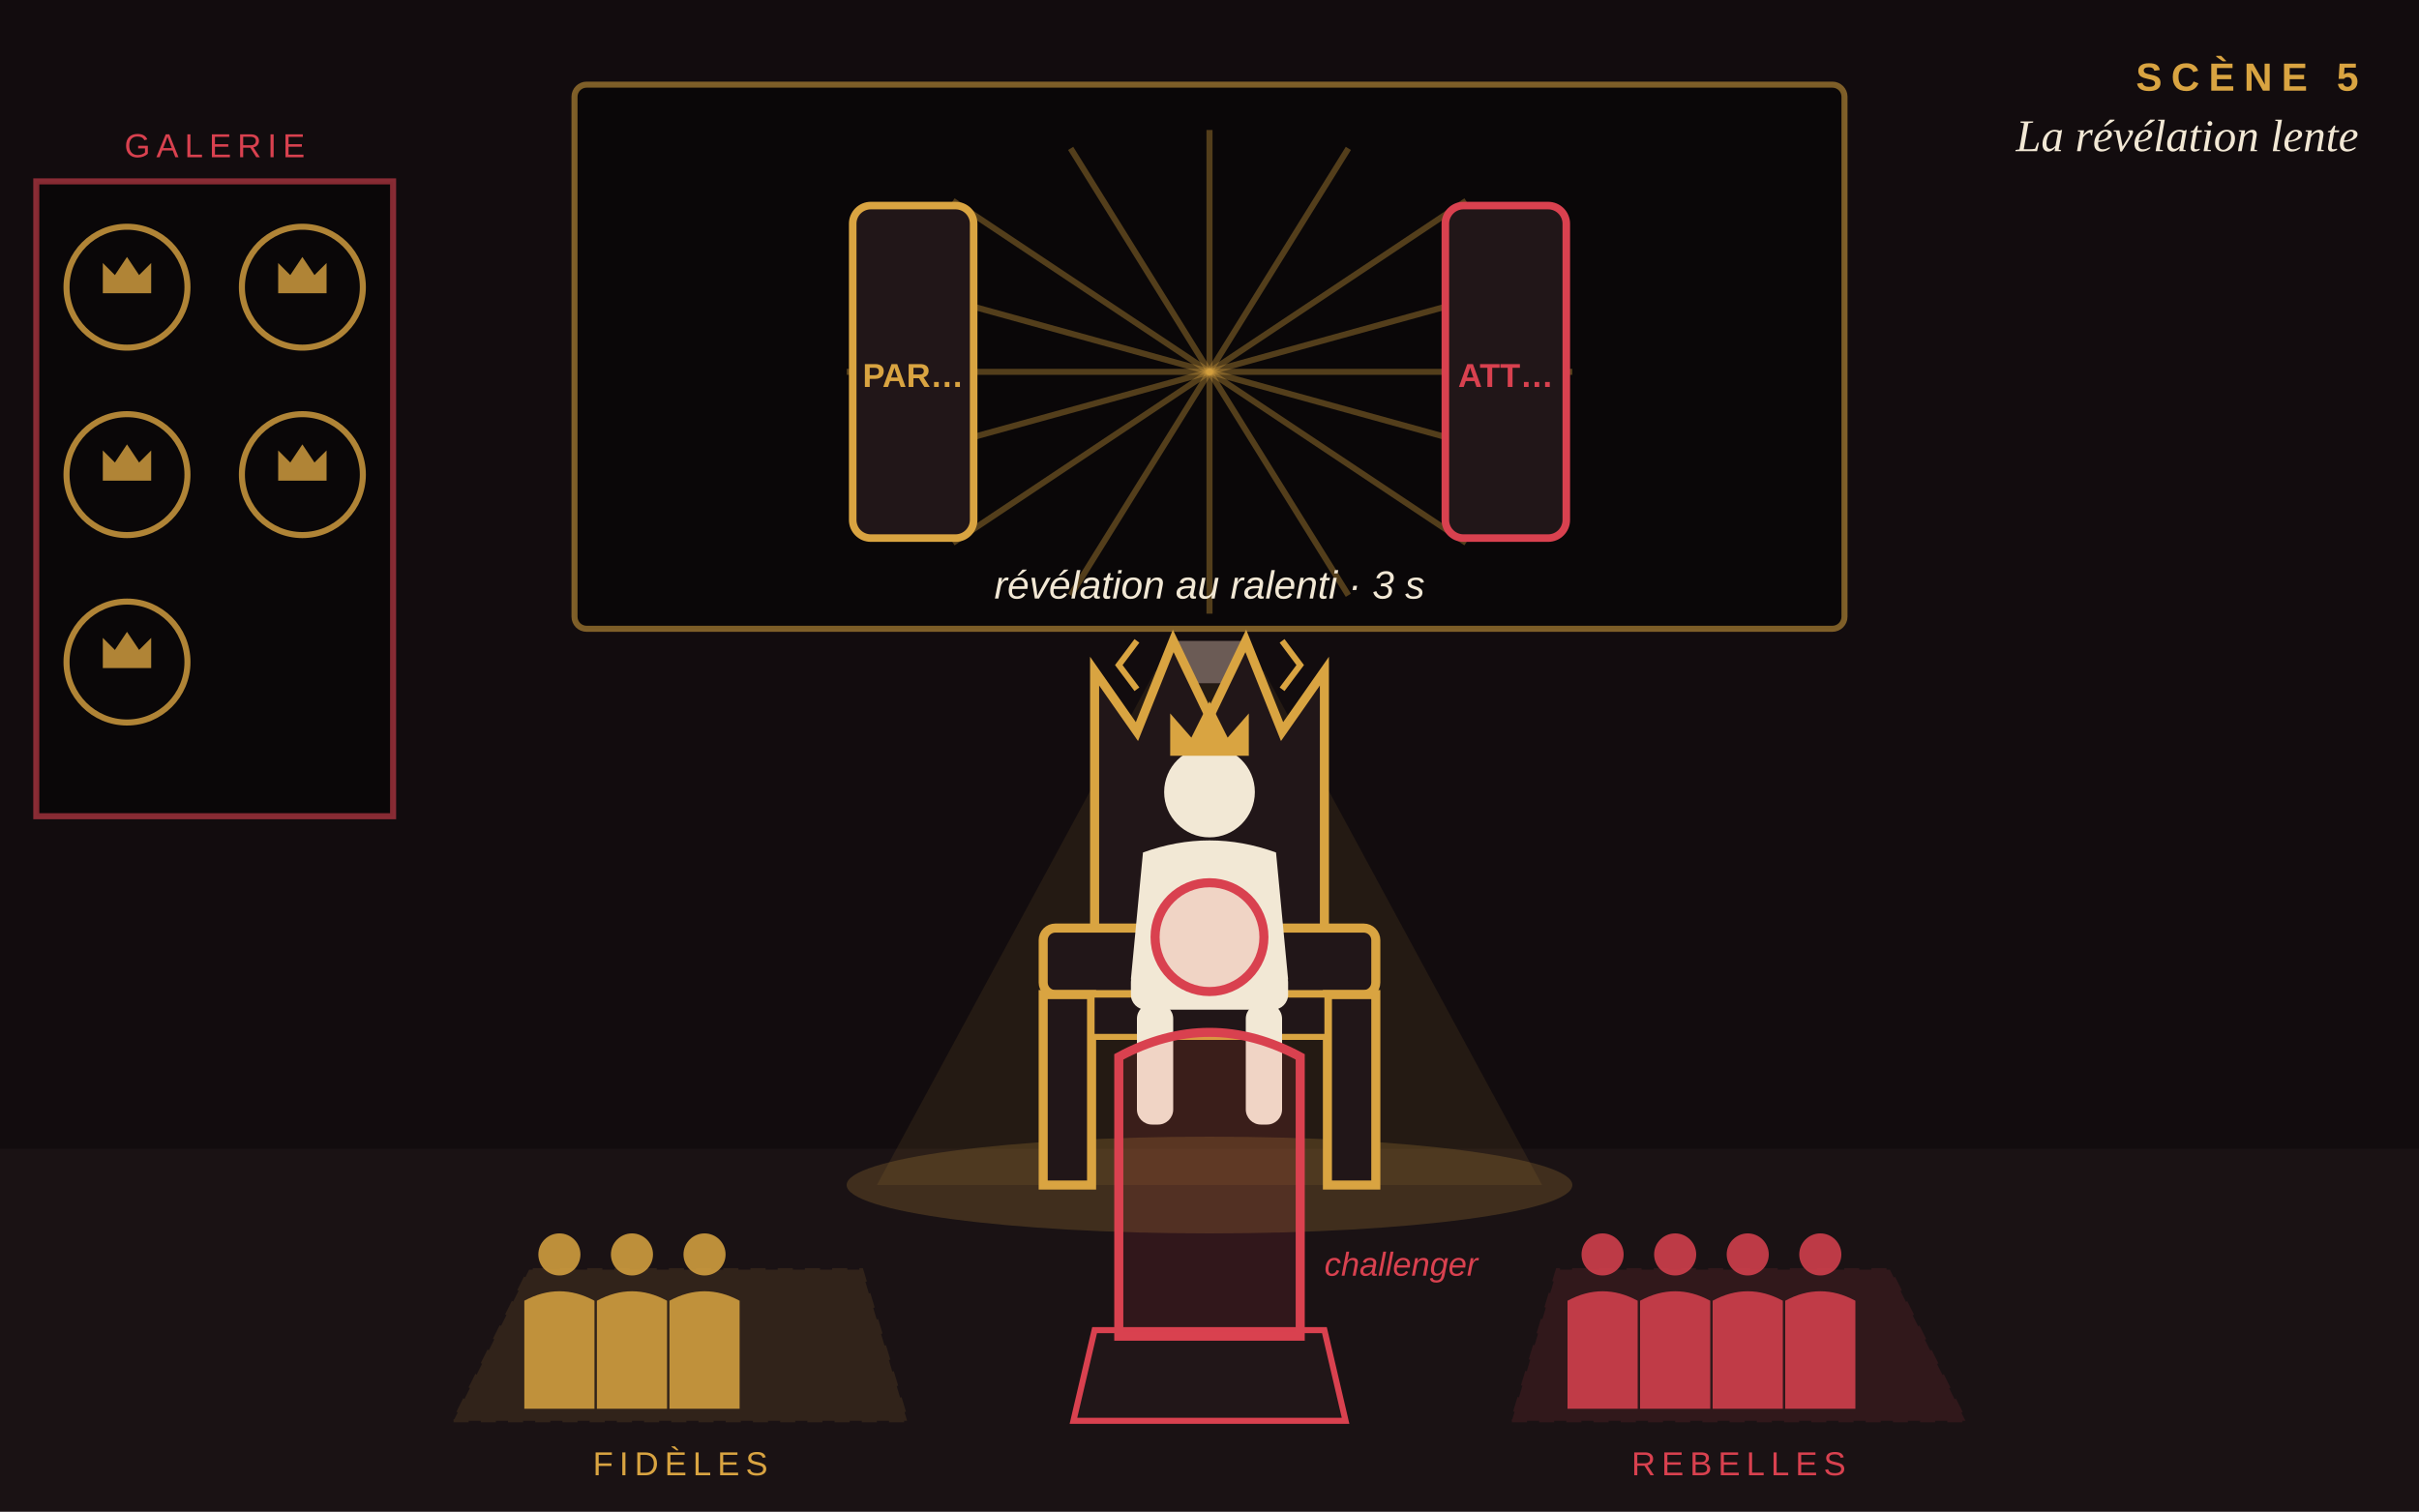
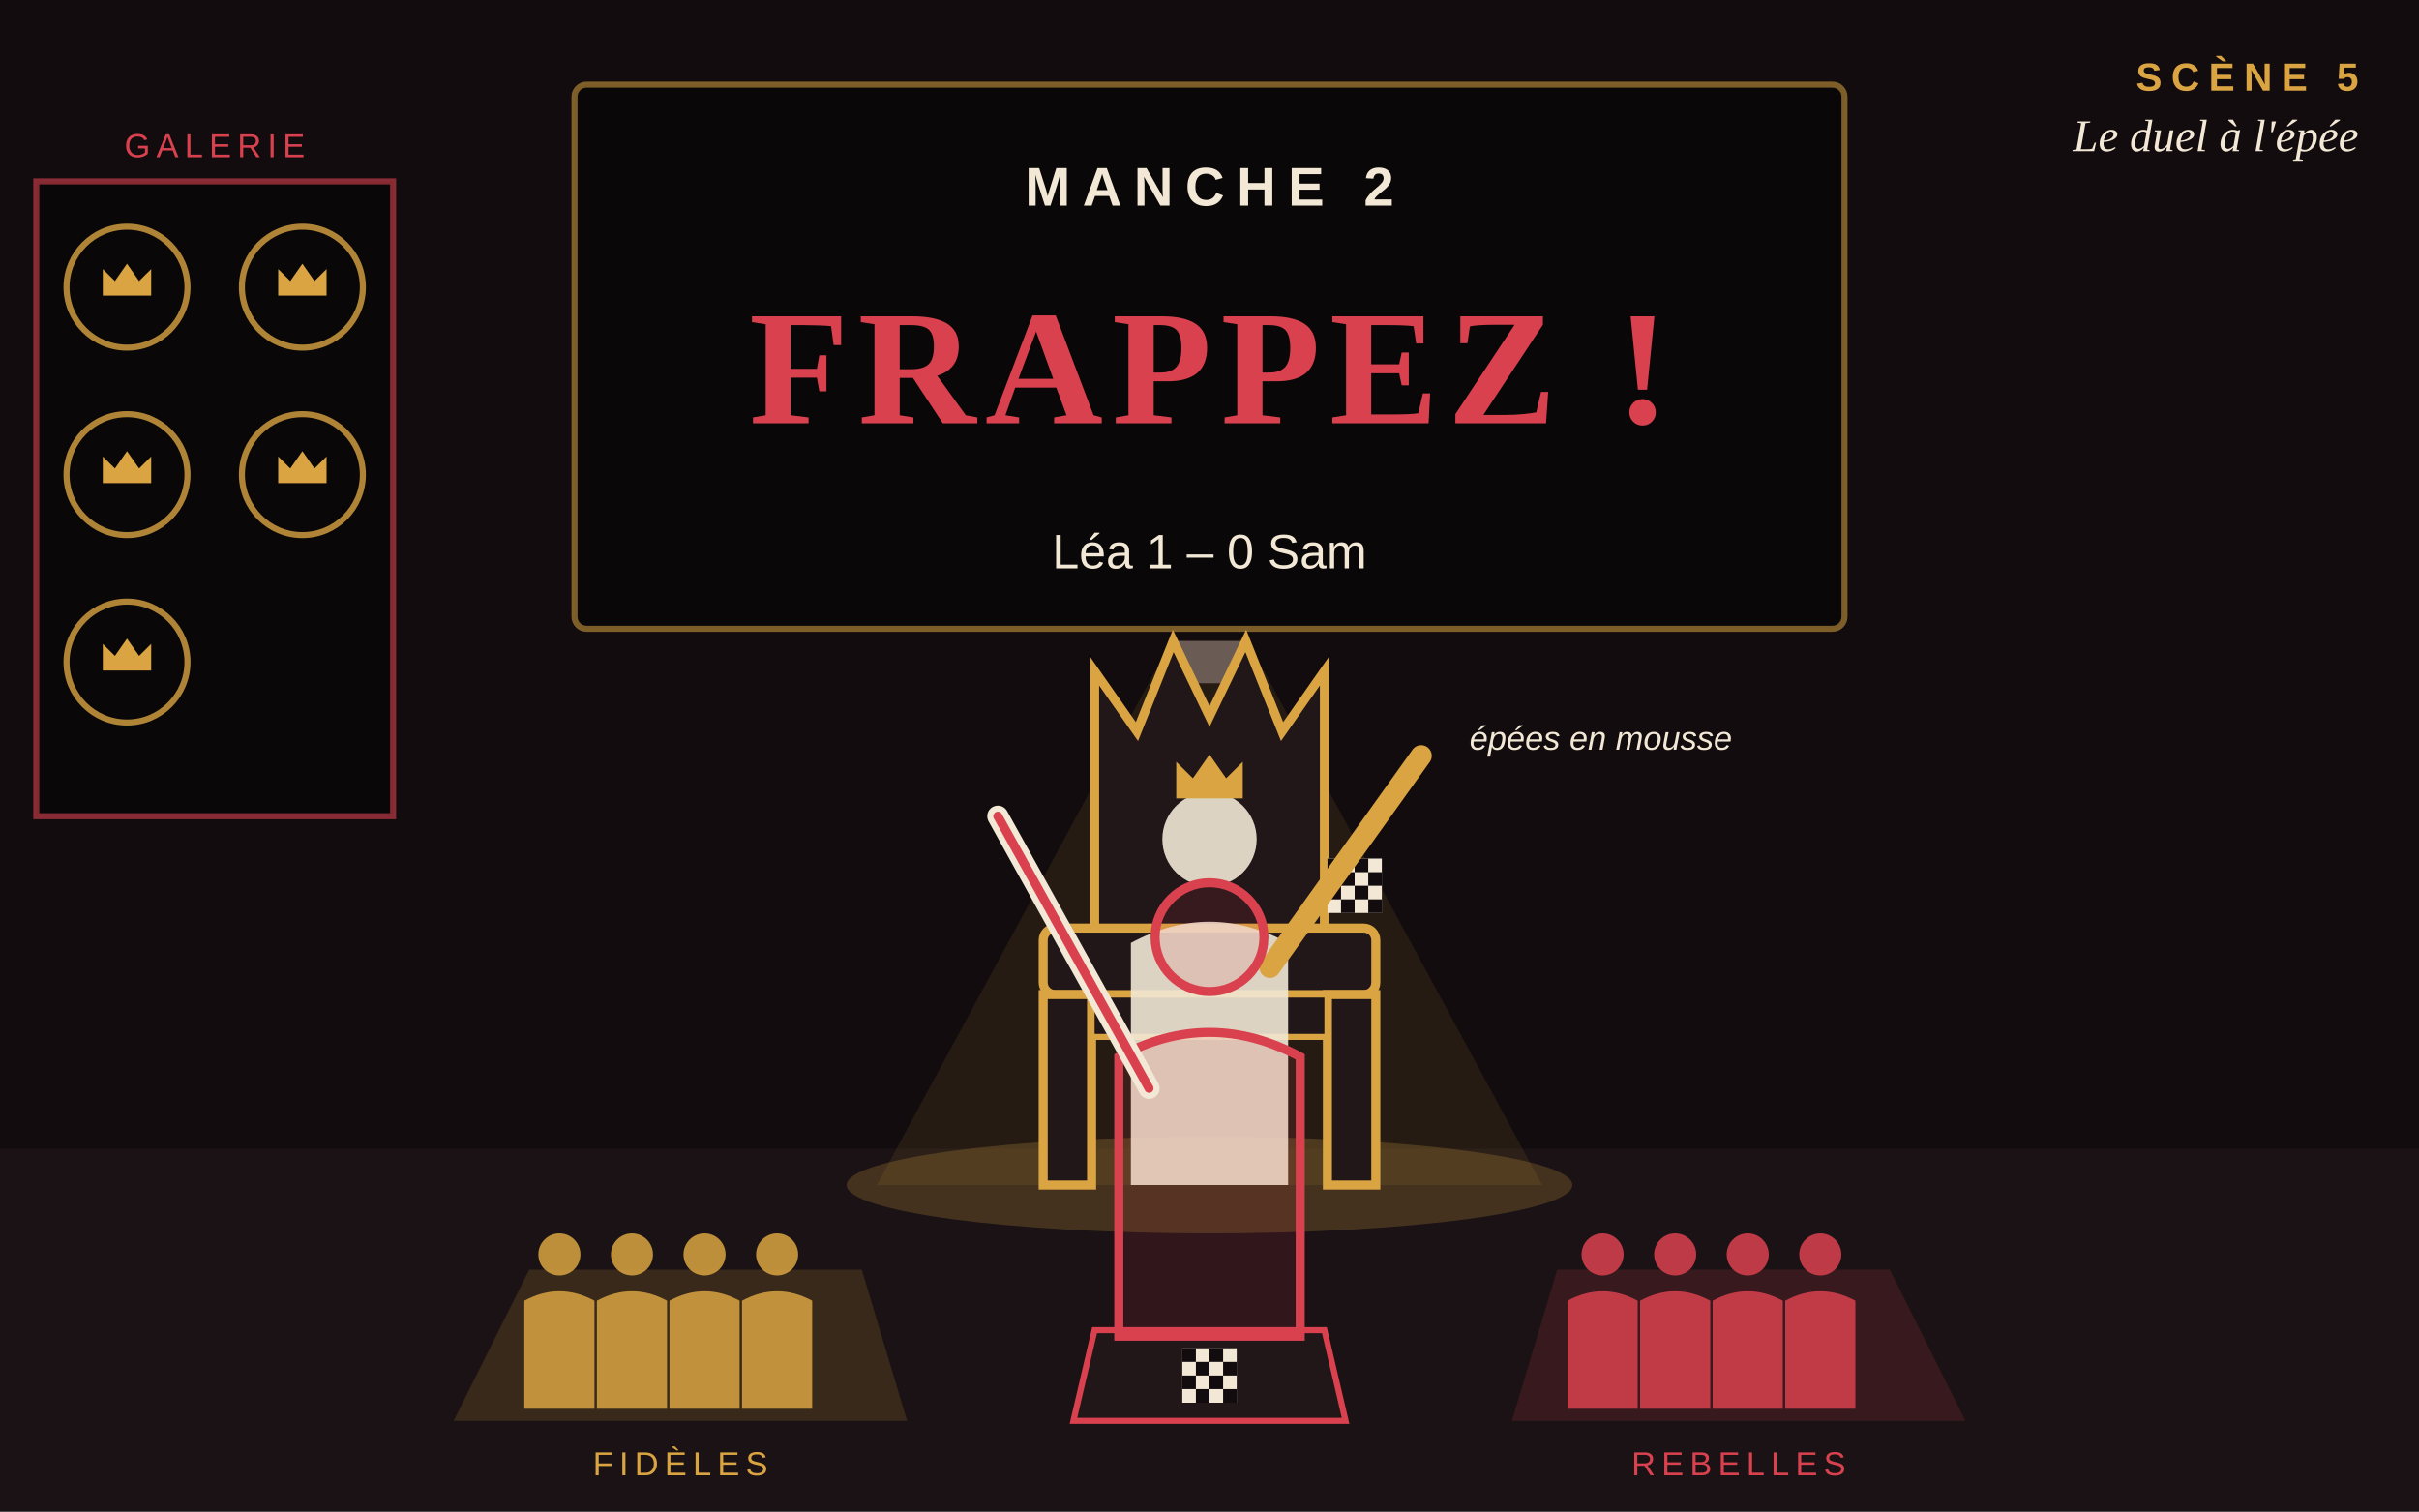
- <svg xmlns="http://www.w3.org/2000/svg" viewBox="0 0 800 500" width="800" height="500" role="img" aria-label="Scène 5 : La révélation lente">
+ <svg xmlns="http://www.w3.org/2000/svg" viewBox="0 0 800 500" width="800" height="500" role="img" aria-label="Scène 5 : Le duel à l'épée">
  <rect width="800" height="500" fill="#120C0E" />
  <rect x="0" y="380" width="800" height="120" fill="#1A1214" />
  <rect x="12" y="60" width="118" height="210" fill="#0A0708" stroke="#D9414F" stroke-opacity="0.6" stroke-width="2" />
  <text x="71" y="52" font-family="Calibri, Arial, sans-serif" font-size="11" fill="#D9414F" text-anchor="middle" font-weight="normal" font-style="normal" letter-spacing="2" opacity="1">GALERIE</text>
  <circle cx="42" cy="95" r="20" fill="none" stroke="#D9A441" stroke-width="2" opacity="0.8" />
-   <path d="M34,97 L34,87 L38,91 L42,85 L46,91 L50,87 L50,97 Z" fill="#D9A441" opacity="0.8" />
+   <path d="M34.0,97.8 L34.0,89 L38.0,92.96 L42,87.24 L46.0,92.96 L50.0,89 L50.0,97.8 Z" fill="#D9A441" />
  <circle cx="100" cy="95" r="20" fill="none" stroke="#D9A441" stroke-width="2" opacity="0.8" />
-   <path d="M92,97 L92,87 L96,91 L100,85 L104,91 L108,87 L108,97 Z" fill="#D9A441" opacity="0.8" />
+   <path d="M92.0,97.8 L92.0,89 L96.0,92.96 L100,87.24 L104.0,92.96 L108.0,89 L108.0,97.8 Z" fill="#D9A441" />
  <circle cx="42" cy="157" r="20" fill="none" stroke="#D9A441" stroke-width="2" opacity="0.8" />
-   <path d="M34,159 L34,149 L38,153 L42,147 L46,153 L50,149 L50,159 Z" fill="#D9A441" opacity="0.8" />
+   <path d="M34.0,159.8 L34.0,151 L38.0,154.96 L42,149.24 L46.0,154.96 L50.0,151 L50.0,159.8 Z" fill="#D9A441" />
  <circle cx="100" cy="157" r="20" fill="none" stroke="#D9A441" stroke-width="2" opacity="0.8" />
-   <path d="M92,159 L92,149 L96,153 L100,147 L104,153 L108,149 L108,159 Z" fill="#D9A441" opacity="0.8" />
+   <path d="M92.0,159.8 L92.0,151 L96.0,154.96 L100,149.24 L104.0,154.96 L108.0,151 L108.0,159.8 Z" fill="#D9A441" />
  <circle cx="42" cy="219" r="20" fill="none" stroke="#D9A441" stroke-width="2" opacity="0.8" />
-   <path d="M34,221 L34,211 L38,215 L42,209 L46,215 L50,211 L50,221 Z" fill="#D9A441" opacity="0.8" />
+   <path d="M34.0,221.8 L34.0,213 L38.0,216.96 L42,211.24 L46.0,216.96 L50.0,213 L50.0,221.8 Z" fill="#D9A441" />
  <rect x="190" y="28" width="420" height="180" rx="4" fill="#0A0708" stroke="#D9A441" stroke-opacity="0.55" stroke-width="2" />
-   <line x1="400.0" y1="123" x2="520.0" y2="123.0" stroke="#D9A441" stroke-opacity="0.35" stroke-width="2" />
-   <line x1="400.0" y1="123" x2="510.866" y2="153.615" stroke="#D9A441" stroke-opacity="0.35" stroke-width="2" />
-   <line x1="400.0" y1="123" x2="484.853" y2="179.569" stroke="#D9A441" stroke-opacity="0.35" stroke-width="2" />
-   <line x1="400.0" y1="123" x2="445.922" y2="196.91" stroke="#D9A441" stroke-opacity="0.35" stroke-width="2" />
-   <line x1="400.0" y1="123" x2="400.0" y2="203.0" stroke="#D9A441" stroke-opacity="0.35" stroke-width="2" />
-   <line x1="400.0" y1="123" x2="354.078" y2="196.91" stroke="#D9A441" stroke-opacity="0.35" stroke-width="2" />
-   <line x1="400.0" y1="123" x2="315.147" y2="179.569" stroke="#D9A441" stroke-opacity="0.35" stroke-width="2" />
-   <line x1="400.0" y1="123" x2="289.134" y2="153.615" stroke="#D9A441" stroke-opacity="0.35" stroke-width="2" />
-   <line x1="400.0" y1="123" x2="280.0" y2="123" stroke="#D9A441" stroke-opacity="0.35" stroke-width="2" />
-   <line x1="400.0" y1="123" x2="289.134" y2="92.385" stroke="#D9A441" stroke-opacity="0.35" stroke-width="2" />
-   <line x1="400.0" y1="123" x2="315.147" y2="66.431" stroke="#D9A441" stroke-opacity="0.35" stroke-width="2" />
-   <line x1="400.0" y1="123" x2="354.078" y2="49.09" stroke="#D9A441" stroke-opacity="0.35" stroke-width="2" />
-   <line x1="400.0" y1="123" x2="400.0" y2="43.0" stroke="#D9A441" stroke-opacity="0.35" stroke-width="2" />
-   <line x1="400.0" y1="123" x2="445.922" y2="49.09" stroke="#D9A441" stroke-opacity="0.35" stroke-width="2" />
-   <line x1="400.0" y1="123" x2="484.853" y2="66.431" stroke="#D9A441" stroke-opacity="0.35" stroke-width="2" />
-   <line x1="400.0" y1="123" x2="510.866" y2="92.385" stroke="#D9A441" stroke-opacity="0.35" stroke-width="2" />
-   <rect x="282.0" y="68" width="40" height="110" rx="6" fill="#211618" stroke="#D9A441" stroke-width="2.5" />
-   <text x="302.0" y="128" font-family="Calibri, Arial, sans-serif" font-size="11" fill="#D9A441" text-anchor="middle" font-weight="bold" font-style="normal" letter-spacing="0" opacity="1">PAR…</text>
-   <rect x="478.0" y="68" width="40" height="110" rx="6" fill="#211618" stroke="#D9414F" stroke-width="2.5" />
-   <text x="498.0" y="128" font-family="Calibri, Arial, sans-serif" font-size="11" fill="#D9414F" text-anchor="middle" font-weight="bold" font-style="normal" letter-spacing="0" opacity="1">ATT…</text>
-   <text x="400.0" y="198" font-family="Calibri, Arial, sans-serif" font-size="13" fill="#F2E8D5" text-anchor="middle" font-weight="normal" font-style="italic" letter-spacing="0" opacity="1">révélation au ralenti · 3 s</text>
-   <polygon points="382,222 418,222 510,392 290,392" fill="#D9A441" opacity="0.09" />
-   <ellipse cx="400" cy="392" rx="120" ry="16" fill="#D9A441" opacity="0.198" />
+   <text x="400.0" y="68" font-family="Calibri, Arial, sans-serif" font-size="18" fill="#F2E8D5" text-anchor="middle" font-weight="bold" font-style="normal" letter-spacing="4" opacity="1">MANCHE 2</text>
+   <text x="400.0" y="140" font-family="Georgia, 'Times New Roman', serif" font-size="54" fill="#D9414F" text-anchor="middle" font-weight="bold" font-style="normal" letter-spacing="3" opacity="1">FRAPPEZ !</text>
+   <text x="400.0" y="188" font-family="Calibri, Arial, sans-serif" font-size="16" fill="#F2E8D5" text-anchor="middle" font-weight="normal" font-style="normal" letter-spacing="0" opacity="1">Léa 1 – 0 Sam</text>
+   <polygon points="382,222 418,222 510,392 290,392" fill="#D9A441" opacity="0.1" />
+   <ellipse cx="400" cy="392" rx="120" ry="16" fill="#D9A441" opacity="0.22" />
  <rect x="386" y="212" width="28" height="14" rx="3" fill="#6B5B55" />
-   <path d="M362.0,312.0 L362.0,222.0 L376.0,242.0 L388.0,212.0 L400,237.0 L412.0,212.0 L424.0,242.0 L438.0,222.0 L438.0,312.0 Z" fill="#211618" stroke="#D9A441" stroke-width="3" />
-   <rect x="345.0" y="307.0" width="110.0" height="22.0" rx="4" fill="#211618" stroke="#D9A441" stroke-width="3" />
-   <rect x="345.0" y="329.0" width="16.0" height="63.0" fill="#211618" stroke="#D9A441" stroke-width="3" />
-   <rect x="439.0" y="329.0" width="16.0" height="63.0" fill="#211618" stroke="#D9A441" stroke-width="3" />
-   <rect x="361.0" y="329.0" width="78.0" height="14.0" fill="#211618" stroke="#D9A441" stroke-width="2" />
-   <circle cx="442.0" cy="318.0" r="0" fill="#D9414F" />
-   <circle cx="442.0" cy="318.0" r="0" fill="#D9A441" />
-   <circle cx="442.0" cy="318.0" r="0" fill="#F2E8D5" />
-   <circle cx="400" cy="262" r="15" fill="#F2E8D5" opacity="1" />
-   <path d="M378,282 Q400,274 422,282 L426,324 L374,324 Z" fill="#F2E8D5" opacity="1" />
-   <rect x="374" y="320" width="52" height="14" rx="5" fill="#F2E8D5" opacity="1" />
-   <rect x="376" y="332" width="12" height="40" rx="5" fill="#F2E8D5" opacity="1" />
-   <rect x="412" y="332" width="12" height="40" rx="5" fill="#F2E8D5" opacity="1" />
-   <path d="M387,250 L387,236 L394,244 L400,232 L406,244 L413,236 L413,250 Z" fill="#D9A441" />
-   <path d="M150,470 L300,470 L285,420 L175,420 Z" fill="#D9A441" opacity="0.12" stroke="#D9A441" stroke-dasharray="5 4" />
-   <path d="M500,470 L650,470 L625,420 L515,420 Z" fill="#D9414F" opacity="0.12" stroke="#D9414F" stroke-dasharray="5 4" />
+   <path d="M362,312 L362,222 L376,242 L388,212 L400,237 L412,212 L424,242 L438,222 L438,312 Z" fill="#211618" stroke="#D9A441" stroke-width="3" />
+   <rect x="345" y="307" width="110" height="22" rx="4" fill="#211618" stroke="#D9A441" stroke-width="3" />
+   <rect x="345" y="329" width="16" height="63" fill="#211618" stroke="#D9A441" stroke-width="3" />
+   <rect x="439" y="329" width="16" height="63" fill="#211618" stroke="#D9A441" stroke-width="3" />
+   <rect x="361" y="329" width="78" height="14" fill="#211618" stroke="#D9A441" stroke-width="2" />
+   <rect x="439" y="284" width="18" height="18" fill="#F2E8D5" />
+   <rect x="439.0" y="284.0" width="4.5" height="4.5" fill="#120C0E" />
+   <rect x="448.0" y="284.0" width="4.5" height="4.5" fill="#120C0E" />
+   <rect x="443.5" y="288.5" width="4.5" height="4.5" fill="#120C0E" />
+   <rect x="452.5" y="288.5" width="4.5" height="4.5" fill="#120C0E" />
+   <rect x="439.0" y="293.0" width="4.5" height="4.5" fill="#120C0E" />
+   <rect x="448.0" y="293.0" width="4.5" height="4.5" fill="#120C0E" />
+   <rect x="443.5" y="297.5" width="4.5" height="4.5" fill="#120C0E" />
+   <rect x="452.5" y="297.5" width="4.5" height="4.5" fill="#120C0E" />
+   <path d="M150,470 L300,470 L285,420 L175,420 Z" fill="#D9A441" opacity="0.16" />
+   <path d="M500,470 L650,470 L625,420 L515,420 Z" fill="#D9414F" opacity="0.16" />
  <text x="225" y="488" font-family="Calibri, Arial, sans-serif" font-size="11" fill="#D9A441" text-anchor="middle" font-weight="normal" font-style="normal" letter-spacing="2" opacity="1">FIDÈLES</text>
  <text x="575" y="488" font-family="Calibri, Arial, sans-serif" font-size="11" fill="#D9414F" text-anchor="middle" font-weight="normal" font-style="normal" letter-spacing="2" opacity="1">REBELLES</text>
  <circle cx="185" cy="414.96" r="6.96" fill="#D9A441" opacity="0.85" />
  <path d="M173.4,466 L173.4,430.272 Q185,424.008 196.6,430.272 L196.6,466 Z" fill="#D9A441" opacity="0.85" />
  <circle cx="209" cy="414.96" r="6.96" fill="#D9A441" opacity="0.85" />
  <path d="M197.4,466 L197.4,430.272 Q209,424.008 220.6,430.272 L220.6,466 Z" fill="#D9A441" opacity="0.85" />
  <circle cx="233" cy="414.96" r="6.96" fill="#D9A441" opacity="0.85" />
  <path d="M221.4,466 L221.4,430.272 Q233,424.008 244.6,430.272 L244.6,466 Z" fill="#D9A441" opacity="0.85" />
+   <circle cx="257" cy="414.96" r="6.96" fill="#D9A441" opacity="0.85" />
+   <path d="M245.4,466 L245.4,430.272 Q257,424.008 268.6,430.272 L268.6,466 Z" fill="#D9A441" opacity="0.85" />
  <circle cx="530" cy="414.96" r="6.96" fill="#D9414F" opacity="0.85" />
  <path d="M518.4,466 L518.4,430.272 Q530,424.008 541.6,430.272 L541.6,466 Z" fill="#D9414F" opacity="0.85" />
  <circle cx="554" cy="414.96" r="6.96" fill="#D9414F" opacity="0.85" />
  <path d="M542.4,466 L542.4,430.272 Q554,424.008 565.6,430.272 L565.6,466 Z" fill="#D9414F" opacity="0.85" />
  <circle cx="578" cy="414.96" r="6.96" fill="#D9414F" opacity="0.85" />
  <path d="M566.4,466 L566.4,430.272 Q578,424.008 589.6,430.272 L589.6,466 Z" fill="#D9414F" opacity="0.85" />
  <circle cx="602" cy="414.96" r="6.96" fill="#D9414F" opacity="0.85" />
  <path d="M590.4,466 L590.4,430.272 Q602,424.008 613.6,430.272 L613.6,466 Z" fill="#D9414F" opacity="0.85" />
  <path d="M355,470 L445,470 L438,440 L362,440 Z" fill="#211618" stroke="#D9414F" stroke-width="2" />
+   <rect x="391" y="446" width="18" height="18" fill="#F2E8D5" />
+   <rect x="391.0" y="446.0" width="4.5" height="4.5" fill="#120C0E" />
+   <rect x="400.0" y="446.0" width="4.5" height="4.5" fill="#120C0E" />
+   <rect x="395.5" y="450.5" width="4.5" height="4.5" fill="#120C0E" />
+   <rect x="404.5" y="450.5" width="4.5" height="4.5" fill="#120C0E" />
+   <rect x="391.0" y="455.0" width="4.5" height="4.5" fill="#120C0E" />
+   <rect x="400.0" y="455.0" width="4.5" height="4.5" fill="#120C0E" />
+   <rect x="395.5" y="459.5" width="4.5" height="4.5" fill="#120C0E" />
+   <rect x="404.5" y="459.5" width="4.5" height="4.5" fill="#120C0E" />
+   <circle cx="400" cy="277.6" r="15.6" fill="#F2E8D5" opacity="0.9" />
+   <path d="M374.0,392 L374.0,311.92 Q400,297.88 426.0,311.92 L426.0,392 Z" fill="#F2E8D5" opacity="0.9" />
+   <path d="M389.0,264.1 L389.0,252 L394.5,257.445 L400,249.58 L405.5,257.445 L411.0,252 L411.0,264.1 Z" fill="#D9A441" />
+   <line x1="420" y1="320" x2="470" y2="250" stroke="#D9A441" stroke-width="7" stroke-linecap="round" />
  <g fill="#D9414F" fill-opacity="0.12" stroke="#D9414F" stroke-width="3">
    <circle cx="400" cy="310.0" r="18.0" />
    <path d="M370.0,442 L370.0,349.6 Q400,333.4 430.0,349.6 L430.0,442 Z" />
  </g>
-   <text x="438.0" y="422" font-family="Calibri, Arial, sans-serif" font-size="11" fill="#D9414F" text-anchor="start" font-weight="normal" font-style="italic" letter-spacing="0" opacity="1">challenger</text>
-   <g stroke="#D9A441" stroke-width="2" fill="none">
-     <path d="M376,212 l-6,8 l6,8" />
-     <path d="M424,212 l6,8 l-6,8" />
-   </g>
-   <rect x="0" y="500" width="0" height="0" />
+   <line x1="380" y1="360" x2="330" y2="270" stroke="#F2E8D5" stroke-width="7" stroke-linecap="round" />
+   <line x1="380" y1="360" x2="330" y2="270" stroke="#D9414F" stroke-width="3" stroke-linecap="round" />
+   <text x="486" y="248" font-family="Calibri, Arial, sans-serif" font-size="11" fill="#F2E8D5" text-anchor="start" font-weight="normal" font-style="italic" letter-spacing="0" opacity="1">épées en mousse</text>
  <text x="780" y="30" font-family="Calibri, Arial, sans-serif" font-size="13" fill="#D9A441" text-anchor="end" font-weight="bold" font-style="normal" letter-spacing="3" opacity="1">SCÈNE 5</text>
-   <text x="780" y="50" font-family="Georgia, 'Times New Roman', serif" font-size="15" fill="#F2E8D5" text-anchor="end" font-weight="normal" font-style="italic" letter-spacing="0" opacity="1">La révélation lente</text>
+   <text x="780" y="50" font-family="Georgia, 'Times New Roman', serif" font-size="15" fill="#F2E8D5" text-anchor="end" font-weight="normal" font-style="italic" letter-spacing="0" opacity="1">Le duel à l'épée</text>
</svg>
